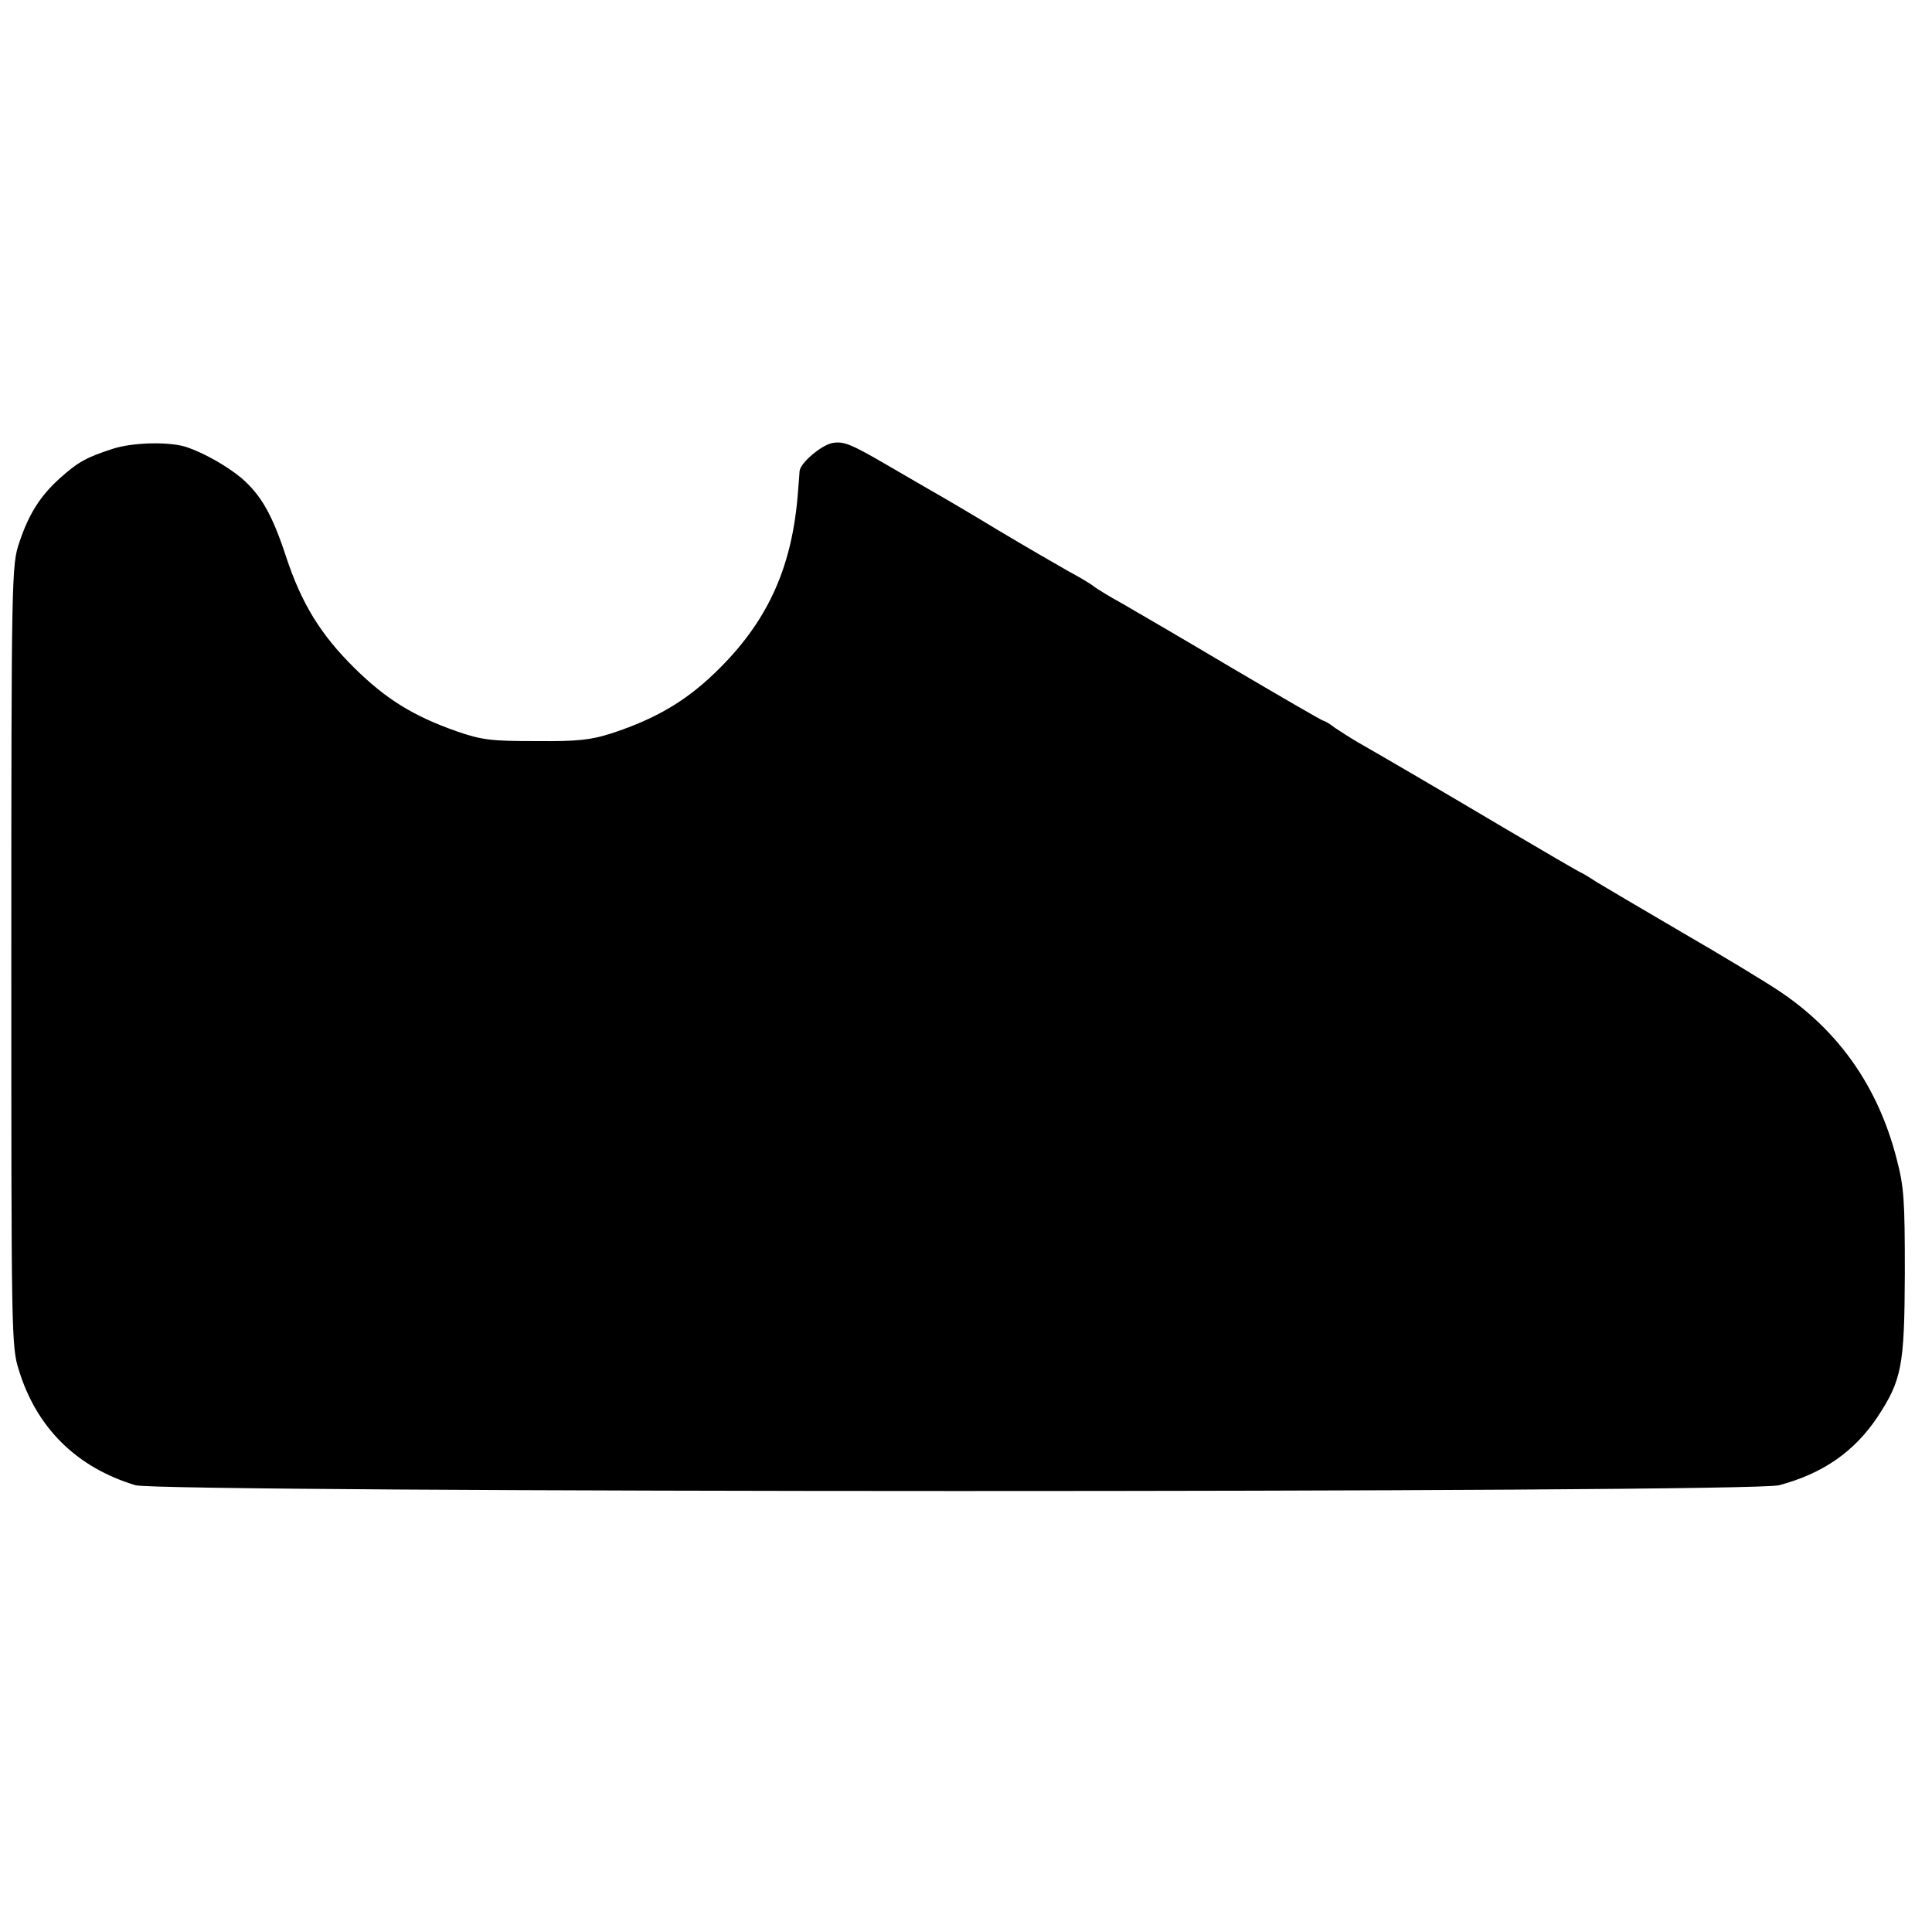
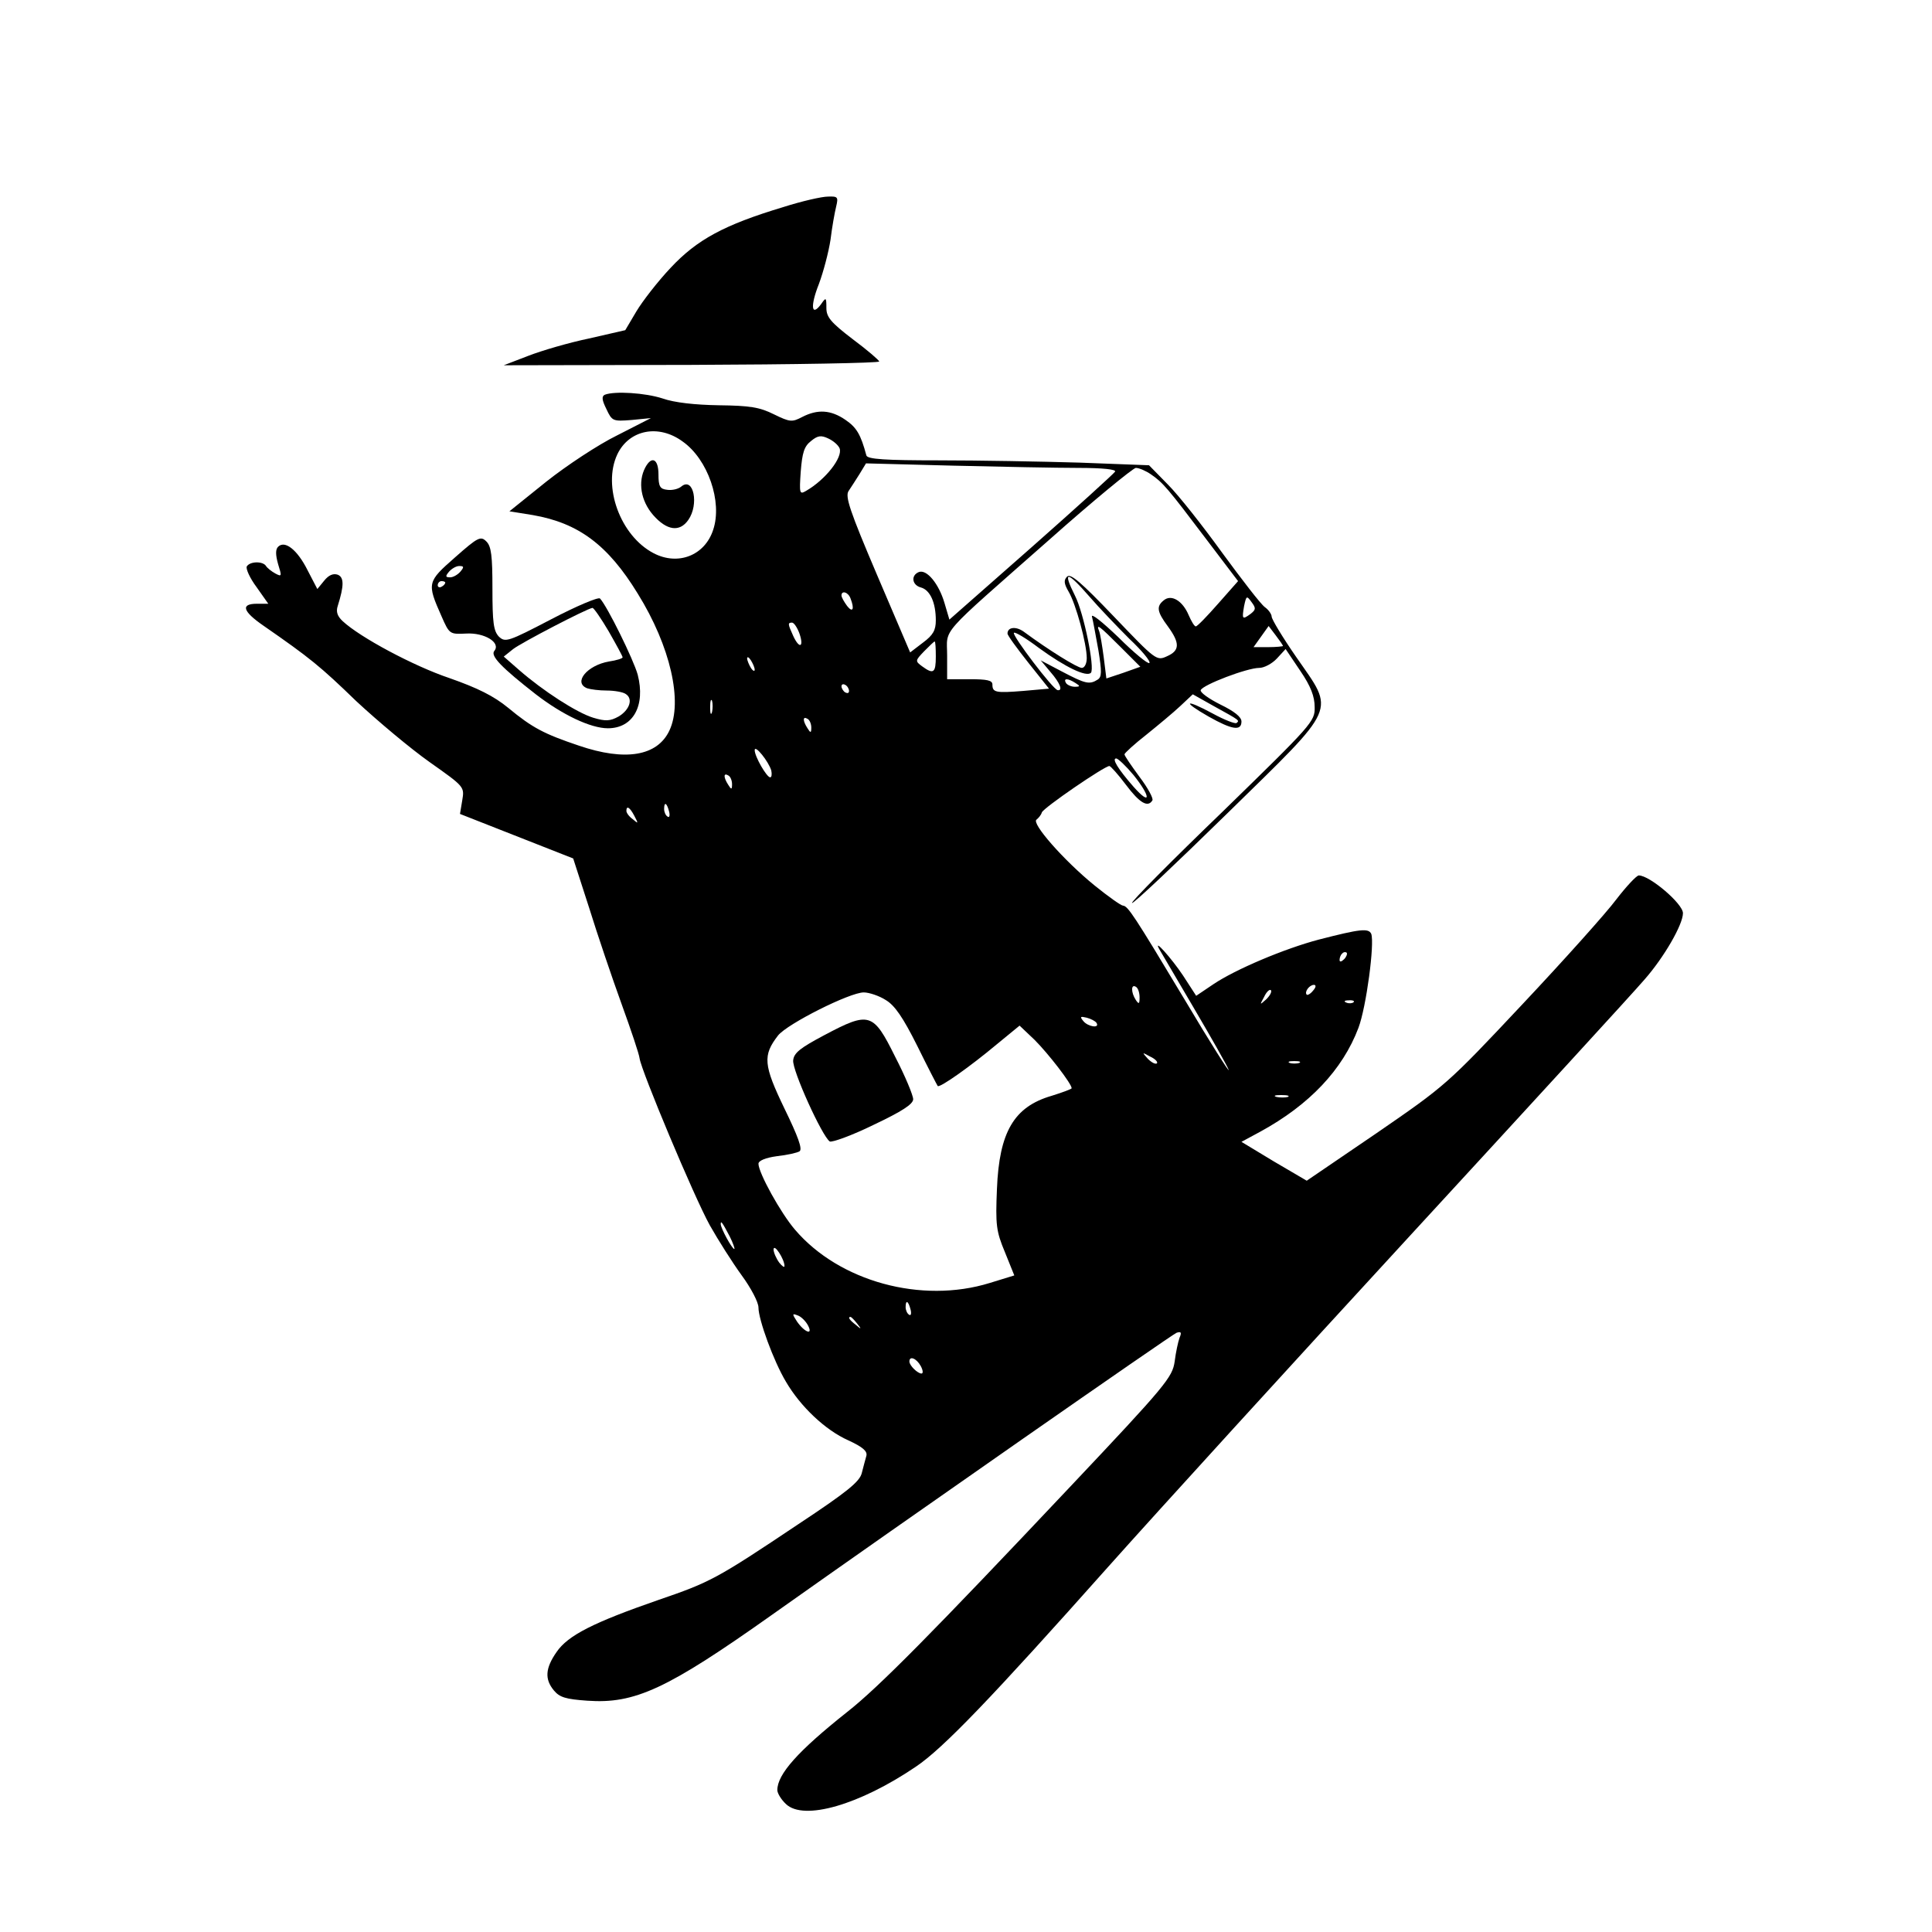
<svg xmlns="http://www.w3.org/2000/svg" version="1.0" width="512pt" height="512pt" viewBox="0 0 512 512" preserveAspectRatio="xMidYMid meet">
  <g transform="translate(0,512) scale(0.1,-0.1)" fill="#000000" stroke="none">
-     <path d="M300 3931 c-71 -23 -93 -35 -142 -79 -52 -47 -82 -95 -107 -170 -20 -59 -21 -84 -21 -1095 0 -1002 0 -1036 20 -1098 47 -153 153 -258 309 -305 68 -20 4280 -21 4356 0 116 31 199 89 260 180 65 99 72 135 73 381 0 196 -2 229 -22 305 -49 190 -153 338 -310 443 -34 23 -151 94 -260 157 -108 63 -209 123 -224 132 -15 10 -33 21 -41 25 -8 3 -98 56 -200 116 -199 118 -335 197 -391 229 -19 11 -47 29 -62 39 -14 11 -28 19 -31 19 -3 0 -110 62 -239 138 -128 76 -260 153 -293 172 -33 18 -67 39 -75 45 -8 7 -40 26 -70 42 -30 17 -113 65 -185 108 -71 43 -144 86 -162 96 -18 10 -79 46 -138 80 -91 53 -110 60 -139 55 -30 -6 -84 -52 -87 -74 0 -4 -2 -27 -4 -52 -14 -196 -76 -338 -205 -468 -85 -86 -167 -135 -288 -175 -56 -18 -90 -22 -202 -21 -120 0 -143 3 -210 26 -116 41 -188 86 -271 168 -90 89 -140 171 -181 295 -36 110 -66 163 -118 208 -37 31 -98 66 -145 82 -45 15 -141 13 -195 -4z" />
+     <path d="M2075 4571 c-156 -47 -228 -86 -298 -161 -34 -36 -75 -89 -91 -116 l-29 -49 -96 -22 c-53 -11 -125 -32 -161 -46 l-65 -25 497 1 c274 1 498 5 498 9 0 3 -31 30 -70 59 -59 45 -70 59 -70 83 0 28 -1 29 -14 10 -26 -35 -29 -5 -6 53 12 32 26 85 31 118 4 33 11 72 15 88 6 25 4 27 -22 26 -16 0 -69 -12 -119 -28z" />
+     <path d="M1603 4074 c-9 -4 -8 -14 4 -38 15 -32 17 -33 67 -29 l51 5 -90 -46 c-49 -24 -134 -80 -188 -123 l-97 -78 62 -10 c121 -21 199 -79 278 -208 87 -140 120 -287 84 -363 -32 -68 -117 -82 -240 -40 -92 31 -123 47 -187 100 -39 32 -82 53 -156 79 -95 32 -237 108 -283 151 -14 13 -18 25 -13 40 17 54 17 76 0 83 -12 4 -24 -1 -36 -16 l-18 -22 -26 50 c-27 54 -60 80 -78 62 -7 -7 -7 -21 0 -46 10 -32 10 -34 -7 -25 -11 6 -22 15 -25 20 -8 13 -42 13 -51 -1 -3 -6 8 -31 26 -55 l31 -44 -30 0 c-44 0 -38 -20 17 -58 124 -86 151 -108 246 -200 57 -53 144 -126 195 -162 92 -65 92 -65 86 -101 l-6 -36 150 -59 150 -59 42 -130 c22 -71 61 -186 86 -255 25 -69 47 -134 48 -145 5 -34 144 -366 186 -442 22 -39 60 -99 84 -132 25 -34 45 -72 45 -86 0 -32 40 -142 73 -197 38 -65 104 -128 165 -155 39 -18 51 -29 48 -41 -3 -10 -8 -30 -12 -45 -5 -23 -38 -50 -168 -136 -218 -146 -234 -154 -371 -201 -173 -60 -240 -94 -270 -138 -30 -43 -32 -72 -7 -102 15 -18 31 -23 88 -27 126 -9 211 30 489 227 353 250 1060 743 1073 748 12 4 14 1 8 -13 -4 -11 -10 -39 -13 -63 -6 -42 -23 -63 -276 -331 -366 -388 -509 -533 -592 -598 -131 -104 -185 -165 -185 -207 0 -8 10 -25 23 -37 47 -45 195 -2 344 99 73 49 202 184 510 530 131 147 493 544 804 882 311 338 589 641 617 674 52 59 102 146 102 176 0 25 -88 100 -117 100 -6 0 -33 -29 -60 -64 -26 -35 -138 -160 -249 -278 -199 -212 -203 -215 -386 -341 l-185 -126 -87 51 -86 52 50 27 c130 71 218 164 260 275 21 56 43 223 34 249 -7 16 -30 13 -139 -15 -91 -24 -221 -79 -279 -118 l-46 -31 -35 54 c-30 45 -80 101 -63 70 3 -5 44 -75 91 -155 47 -80 89 -154 93 -165 4 -11 -49 72 -116 185 -135 225 -151 249 -164 250 -5 0 -39 24 -76 54 -81 66 -168 165 -153 174 5 4 12 12 14 19 4 12 166 123 179 123 3 0 23 -22 44 -50 36 -48 58 -61 70 -41 3 5 -12 33 -34 62 -22 30 -40 56 -40 60 0 3 26 27 58 52 31 25 72 59 90 76 l33 31 57 -32 c69 -38 67 -37 59 -44 -3 -3 -32 8 -63 25 -74 40 -83 33 -11 -8 62 -35 87 -39 87 -13 0 12 -19 27 -56 45 -30 15 -54 32 -52 38 5 14 123 59 155 59 13 0 34 11 47 25 l23 25 39 -58 c28 -41 38 -68 38 -96 1 -38 -7 -46 -244 -277 -135 -130 -243 -239 -240 -242 3 -3 116 104 253 238 296 290 285 265 182 414 -36 52 -65 100 -65 107 0 6 -8 18 -18 25 -11 8 -61 73 -113 144 -52 72 -116 153 -144 181 l-50 51 -184 7 c-101 3 -269 6 -373 6 -142 0 -189 3 -192 13 -15 56 -26 74 -55 94 -39 27 -74 29 -115 8 -27 -14 -32 -14 -75 7 -38 19 -64 23 -146 24 -63 1 -118 7 -149 18 -46 15 -127 20 -153 10z m206 -124 c67 -47 106 -160 81 -234 -22 -68 -93 -96 -158 -62 -88 46 -136 177 -96 262 31 65 109 81 173 34z m416 -18 c9 -24 -37 -83 -89 -113 -17 -10 -18 -7 -14 51 4 50 9 67 27 81 18 15 27 16 46 7 13 -6 26 -17 30 -26z m633 -52 c65 0 101 -4 97 -10 -3 -5 -103 -96 -222 -201 l-217 -191 -13 44 c-15 51 -47 90 -68 82 -22 -9 -18 -35 6 -41 24 -7 39 -40 39 -87 0 -26 -7 -39 -34 -59 l-34 -26 -88 206 c-72 169 -85 208 -75 222 6 9 19 29 29 45 l17 28 230 -6 c127 -3 276 -6 333 -6z m192 -17 c32 -22 44 -36 146 -171 l85 -112 -53 -60 c-29 -33 -55 -60 -59 -60 -4 0 -12 14 -19 30 -16 38 -46 56 -66 39 -20 -16 -18 -30 11 -69 32 -44 32 -64 -2 -79 -28 -13 -30 -11 -141 105 -87 91 -115 115 -124 106 -9 -9 -9 -18 4 -40 19 -32 48 -138 48 -176 0 -15 -6 -26 -13 -26 -12 0 -89 48 -154 96 -21 15 -43 12 -43 -5 0 -5 25 -39 55 -77 l55 -69 -68 -6 c-74 -6 -82 -4 -82 17 0 11 -14 14 -60 14 l-60 0 0 63 c0 75 -27 44 270 306 118 105 222 190 230 191 9 0 27 -8 40 -17z m-162 -325 c25 -29 73 -79 105 -111 33 -31 57 -60 53 -64 -3 -4 -41 27 -82 68 -44 42 -74 66 -70 54 3 -11 10 -51 17 -89 9 -56 9 -70 -2 -77 -22 -14 -33 -11 -94 21 l-57 30 26 -31 c26 -30 33 -50 19 -48 -12 1 -122 146 -116 152 3 3 33 -15 66 -40 70 -51 126 -78 138 -66 11 12 -19 159 -42 204 -34 68 -22 67 39 -3z m-634 -4 c11 -28 6 -39 -9 -20 -8 11 -15 23 -15 28 0 14 18 9 24 -8z m1060 -41 c-22 -16 -23 -14 -17 21 6 28 7 28 20 10 12 -16 11 -20 -3 -31z m-1195 -53 c12 -36 -1 -40 -17 -5 -14 31 -15 35 -3 35 5 0 14 -13 20 -30z m850 -34 l53 -53 -45 -16 -45 -15 -7 56 c-4 30 -9 61 -12 69 -9 22 0 15 56 -41z m431 2 c0 -1 -18 -3 -39 -3 l-39 0 20 28 20 28 19 -25 c10 -13 19 -26 19 -28z m-920 -28 c0 -43 -6 -48 -36 -26 -19 14 -19 15 5 40 14 14 26 26 28 26 2 0 3 -18 3 -40z m-480 -35 c0 -5 -5 -3 -10 5 -5 8 -10 20 -10 25 0 6 5 3 10 -5 5 -8 10 -19 10 -25z m850 -35 c13 -8 13 -10 -2 -10 -9 0 -20 5 -23 10 -8 13 5 13 25 0z m-600 -21 c0 -6 -4 -7 -10 -4 -5 3 -10 11 -10 16 0 6 5 7 10 4 6 -3 10 -11 10 -16z m-363 -56 c-3 -10 -5 -4 -5 12 0 17 2 24 5 18 2 -7 2 -21 0 -30z m263 -41 c0 -15 -2 -15 -10 -2 -13 20 -13 33 0 25 6 -3 10 -14 10 -23z m-106 -114 c2 -10 1 -18 -3 -18 -9 0 -41 55 -41 72 0 16 37 -30 44 -54z m960 -12 c46 -57 47 -84 0 -31 -42 48 -58 75 -46 75 5 0 26 -20 46 -44z m-1064 -24 c0 -15 -2 -15 -10 -2 -13 20 -13 33 0 25 6 -3 10 -14 10 -23z m-167 -72 c3 -11 1 -18 -4 -14 -5 3 -9 12 -9 20 0 20 7 17 13 -6z m-92 -12 c11 -21 11 -22 -4 -9 -10 7 -17 17 -17 22 0 15 9 10 21 -13z m1881 -380 c-7 -7 -12 -8 -12 -2 0 6 3 14 7 17 3 4 9 5 12 2 2 -3 -1 -11 -7 -17z m-542 -101 c0 -18 -2 -19 -10 -7 -13 20 -13 43 0 35 6 -3 10 -16 10 -28z m460 18 c-7 -9 -15 -13 -17 -11 -7 7 7 26 19 26 6 0 6 -6 -2 -15z m-124 -23 c-18 -16 -18 -16 -6 6 6 13 14 21 18 18 3 -4 -2 -14 -12 -24z m-1009 -2 c24 -14 46 -46 84 -122 28 -57 53 -105 54 -106 5 -6 88 53 156 110 l61 50 40 -38 c36 -36 98 -116 98 -128 0 -2 -24 -11 -53 -20 -100 -29 -139 -96 -145 -247 -4 -95 -2 -112 21 -167 l25 -62 -65 -20 c-181 -56 -399 4 -516 141 -38 44 -97 151 -97 175 0 8 19 16 49 20 27 3 54 9 60 13 8 6 -4 39 -40 113 -56 116 -58 141 -17 194 25 31 190 114 227 114 14 0 41 -9 58 -20z m1240 -6 c-3 -3 -12 -4 -19 -1 -8 3 -5 6 6 6 11 1 17 -2 13 -5z m-681 -55 c9 -15 -23 -10 -35 5 -10 12 -8 13 9 9 11 -3 23 -9 26 -14z m160 -107 c-4 -3 -14 2 -24 12 -16 18 -16 18 6 6 13 -6 21 -14 18 -18z m377 1 c-7 -2 -19 -2 -25 0 -7 3 -2 5 12 5 14 0 19 -2 13 -5z m-30 -90 c-7 -2 -21 -2 -30 0 -10 3 -4 5 12 5 17 0 24 -2 18 -5z m-1479 -370 c9 -18 14 -33 12 -33 -6 0 -36 55 -36 66 0 11 5 3 24 -33z m145 -78 c0 -5 -6 -1 -14 9 -8 11 -15 27 -15 35 1 17 29 -26 29 -44z m334 -115 c3 -11 1 -18 -4 -14 -5 3 -9 12 -9 20 0 20 7 17 13 -6z m-272 -42 c15 -28 -9 -19 -29 10 -13 20 -13 22 2 16 9 -3 21 -15 27 -26z m130 5 c13 -16 12 -17 -3 -4 -17 13 -22 21 -14 21 2 0 10 -8 17 -17z m169 -113 c6 -11 7 -20 2 -20 -10 0 -32 21 -32 32 0 16 19 8 30 -12z" />
+     <path d="M1710 3881 c-20 -38 -12 -88 21 -126 36 -41 70 -46 93 -13 29 41 14 115 -18 89 -8 -7 -25 -11 -38 -9 -19 2 -23 9 -23 41 0 41 -18 50 -35 18z" />
+     <path d="M2185 2377 c-64 -34 -81 -47 -83 -67 -3 -26 77 -202 97 -215 6 -3 59 16 116 44 76 36 105 55 105 68 0 10 -21 61 -48 113 -58 117 -68 120 -187 57z" />
+     <path d="M1206 3643 c-74 -65 -75 -68 -36 -156 21 -48 22 -48 65 -46 49 3 93 -24 75 -46 -11 -13 19 -44 110 -115 70 -54 145 -90 191 -90 67 0 100 60 79 142 -11 40 -81 182 -100 202 -5 4 -62 -20 -129 -55 -115 -60 -122 -62 -139 -46 -14 15 -17 37 -17 127 0 87 -3 112 -16 125 -15 15 -22 12 -83 -42z m14 -38 c-7 -8 -19 -15 -27 -15 -13 0 -13 3 -3 15 7 8 19 15 27 15 13 0 13 -3 3 -15z m-40 -29 c0 -3 -4 -8 -10 -11 -5 -3 -10 -1 -10 4 0 6 5 11 10 11 6 0 10 -2 10 -4z m433 -129 c20 -35 37 -66 37 -69 0 -3 -16 -8 -36 -11 -58 -10 -96 -56 -58 -71 9 -3 32 -6 52 -6 20 0 43 -4 50 -9 21 -13 10 -43 -19 -60 -22 -12 -34 -13 -67 -3 -43 13 -133 71 -197 127 l-40 35 25 20 c22 17 195 107 210 109 3 1 23 -28 43 -62z" />
  </g>
</svg>
